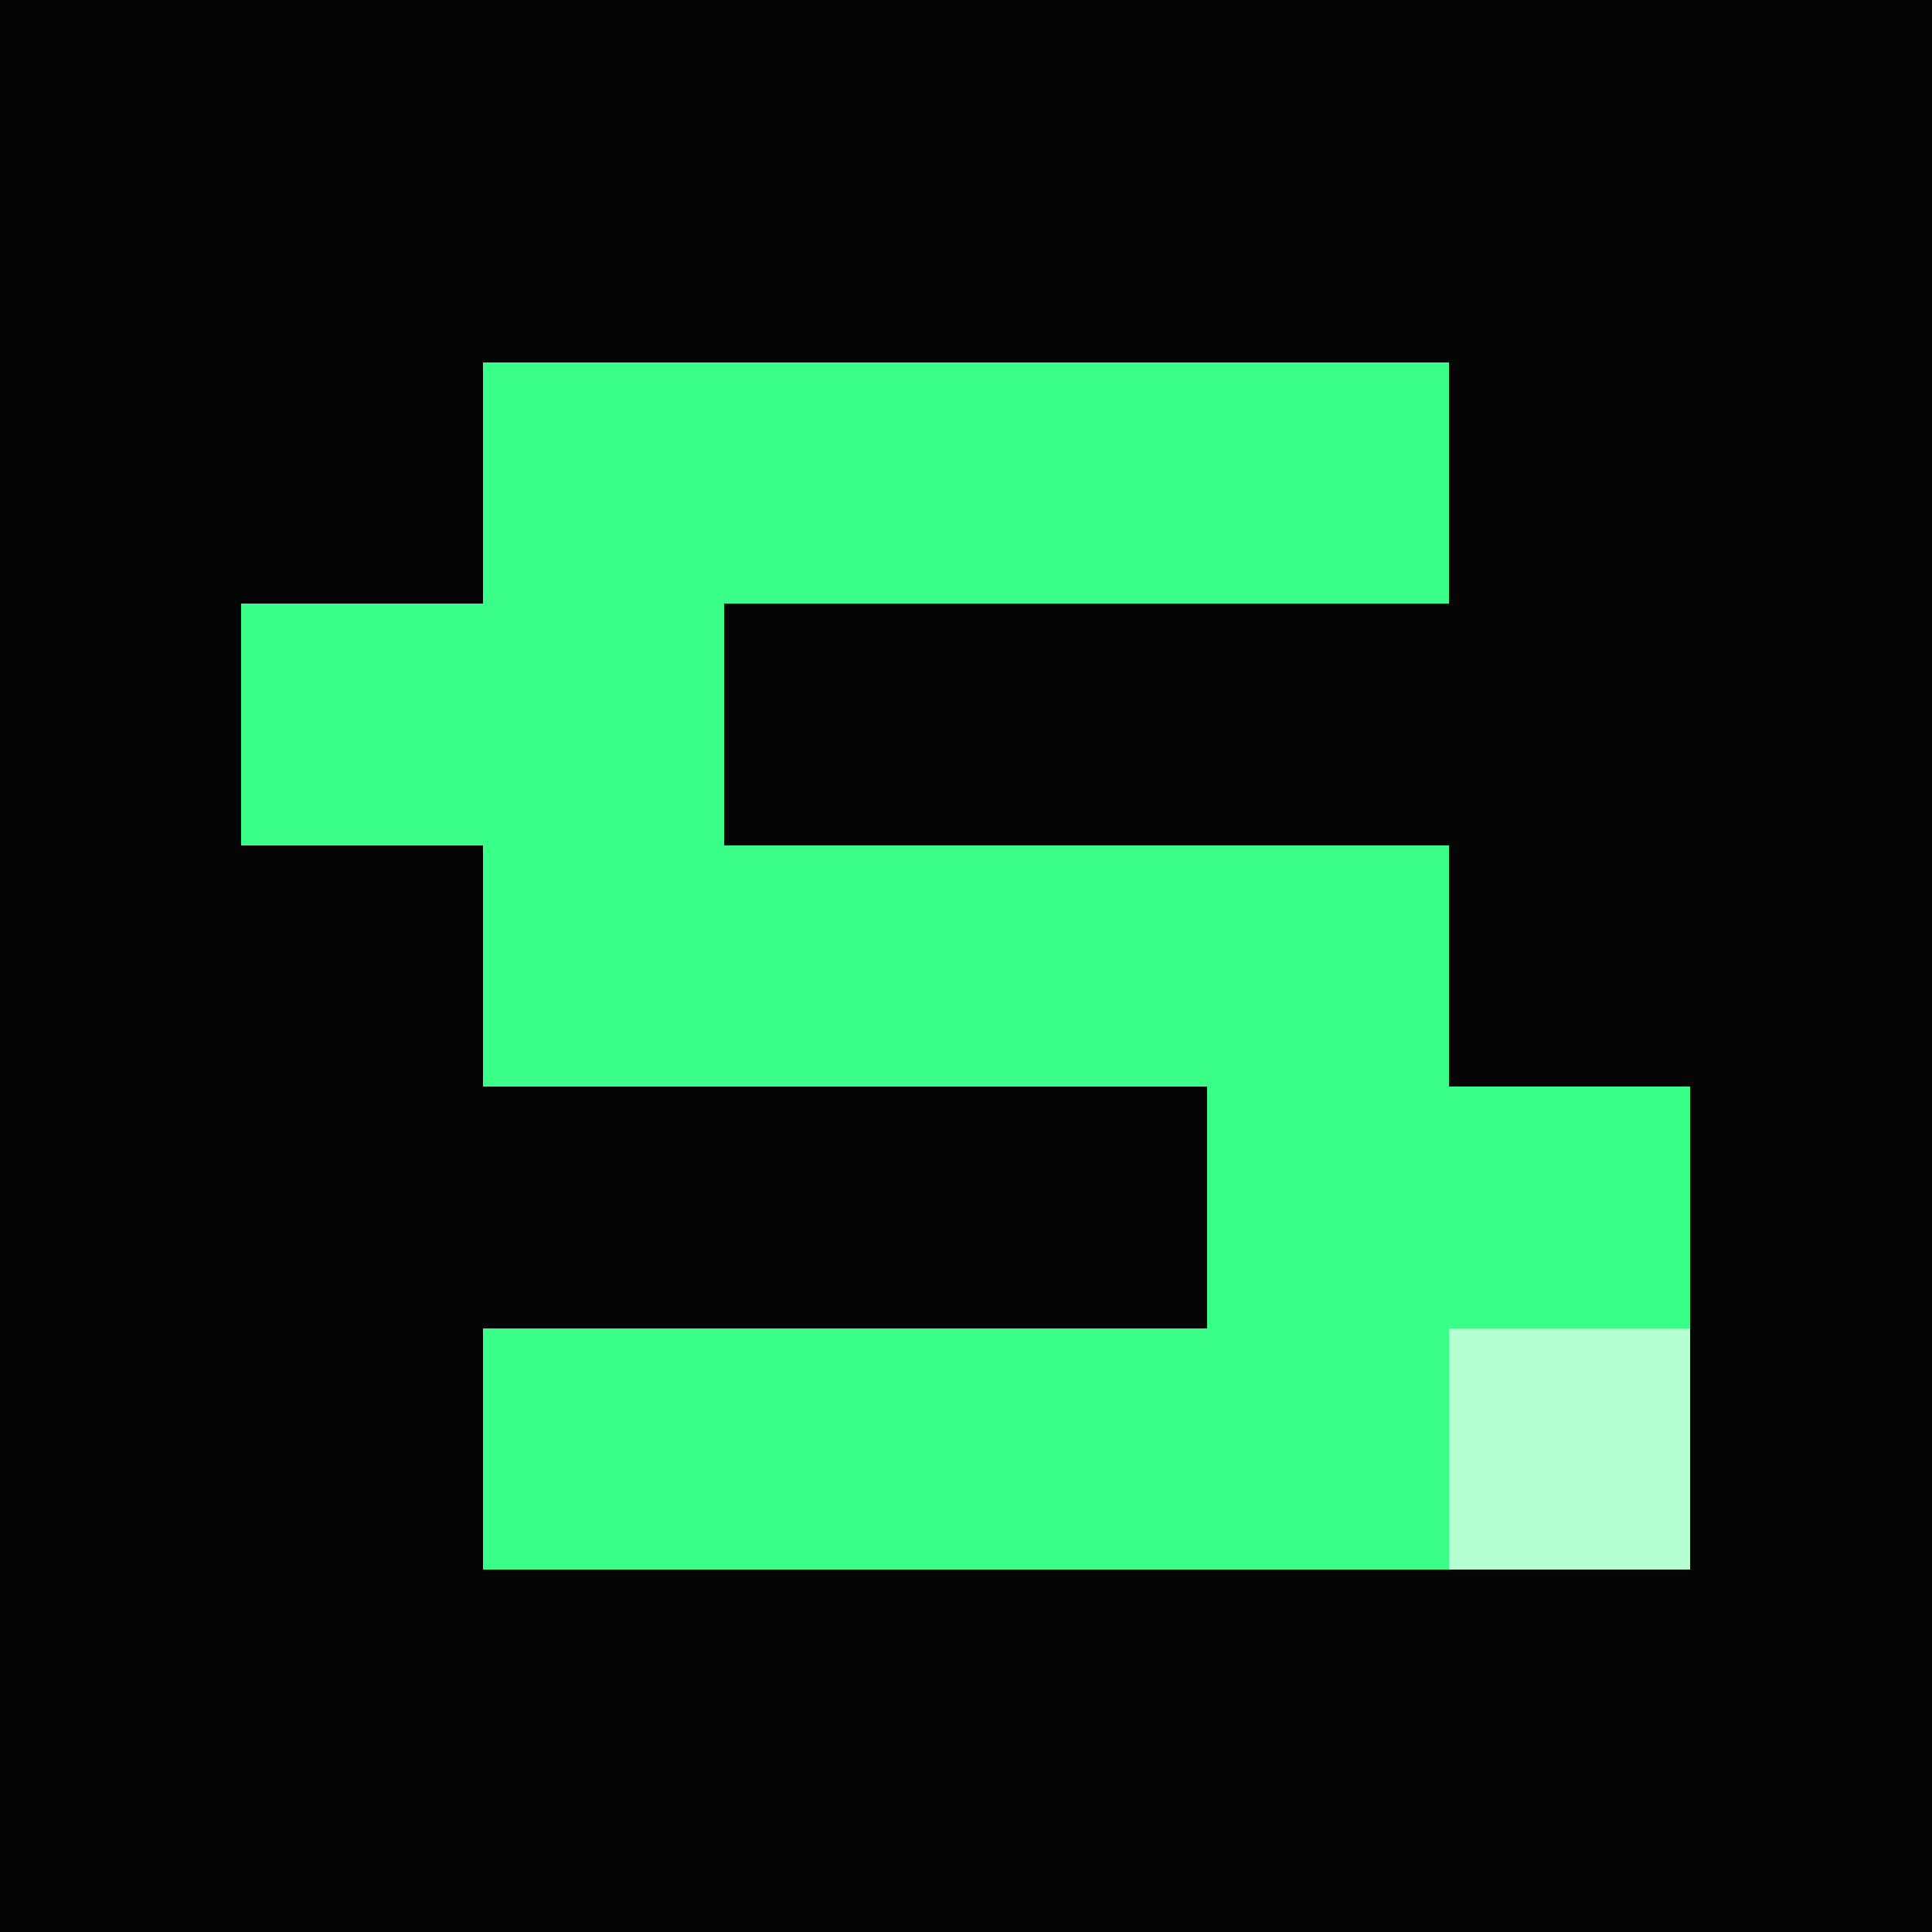
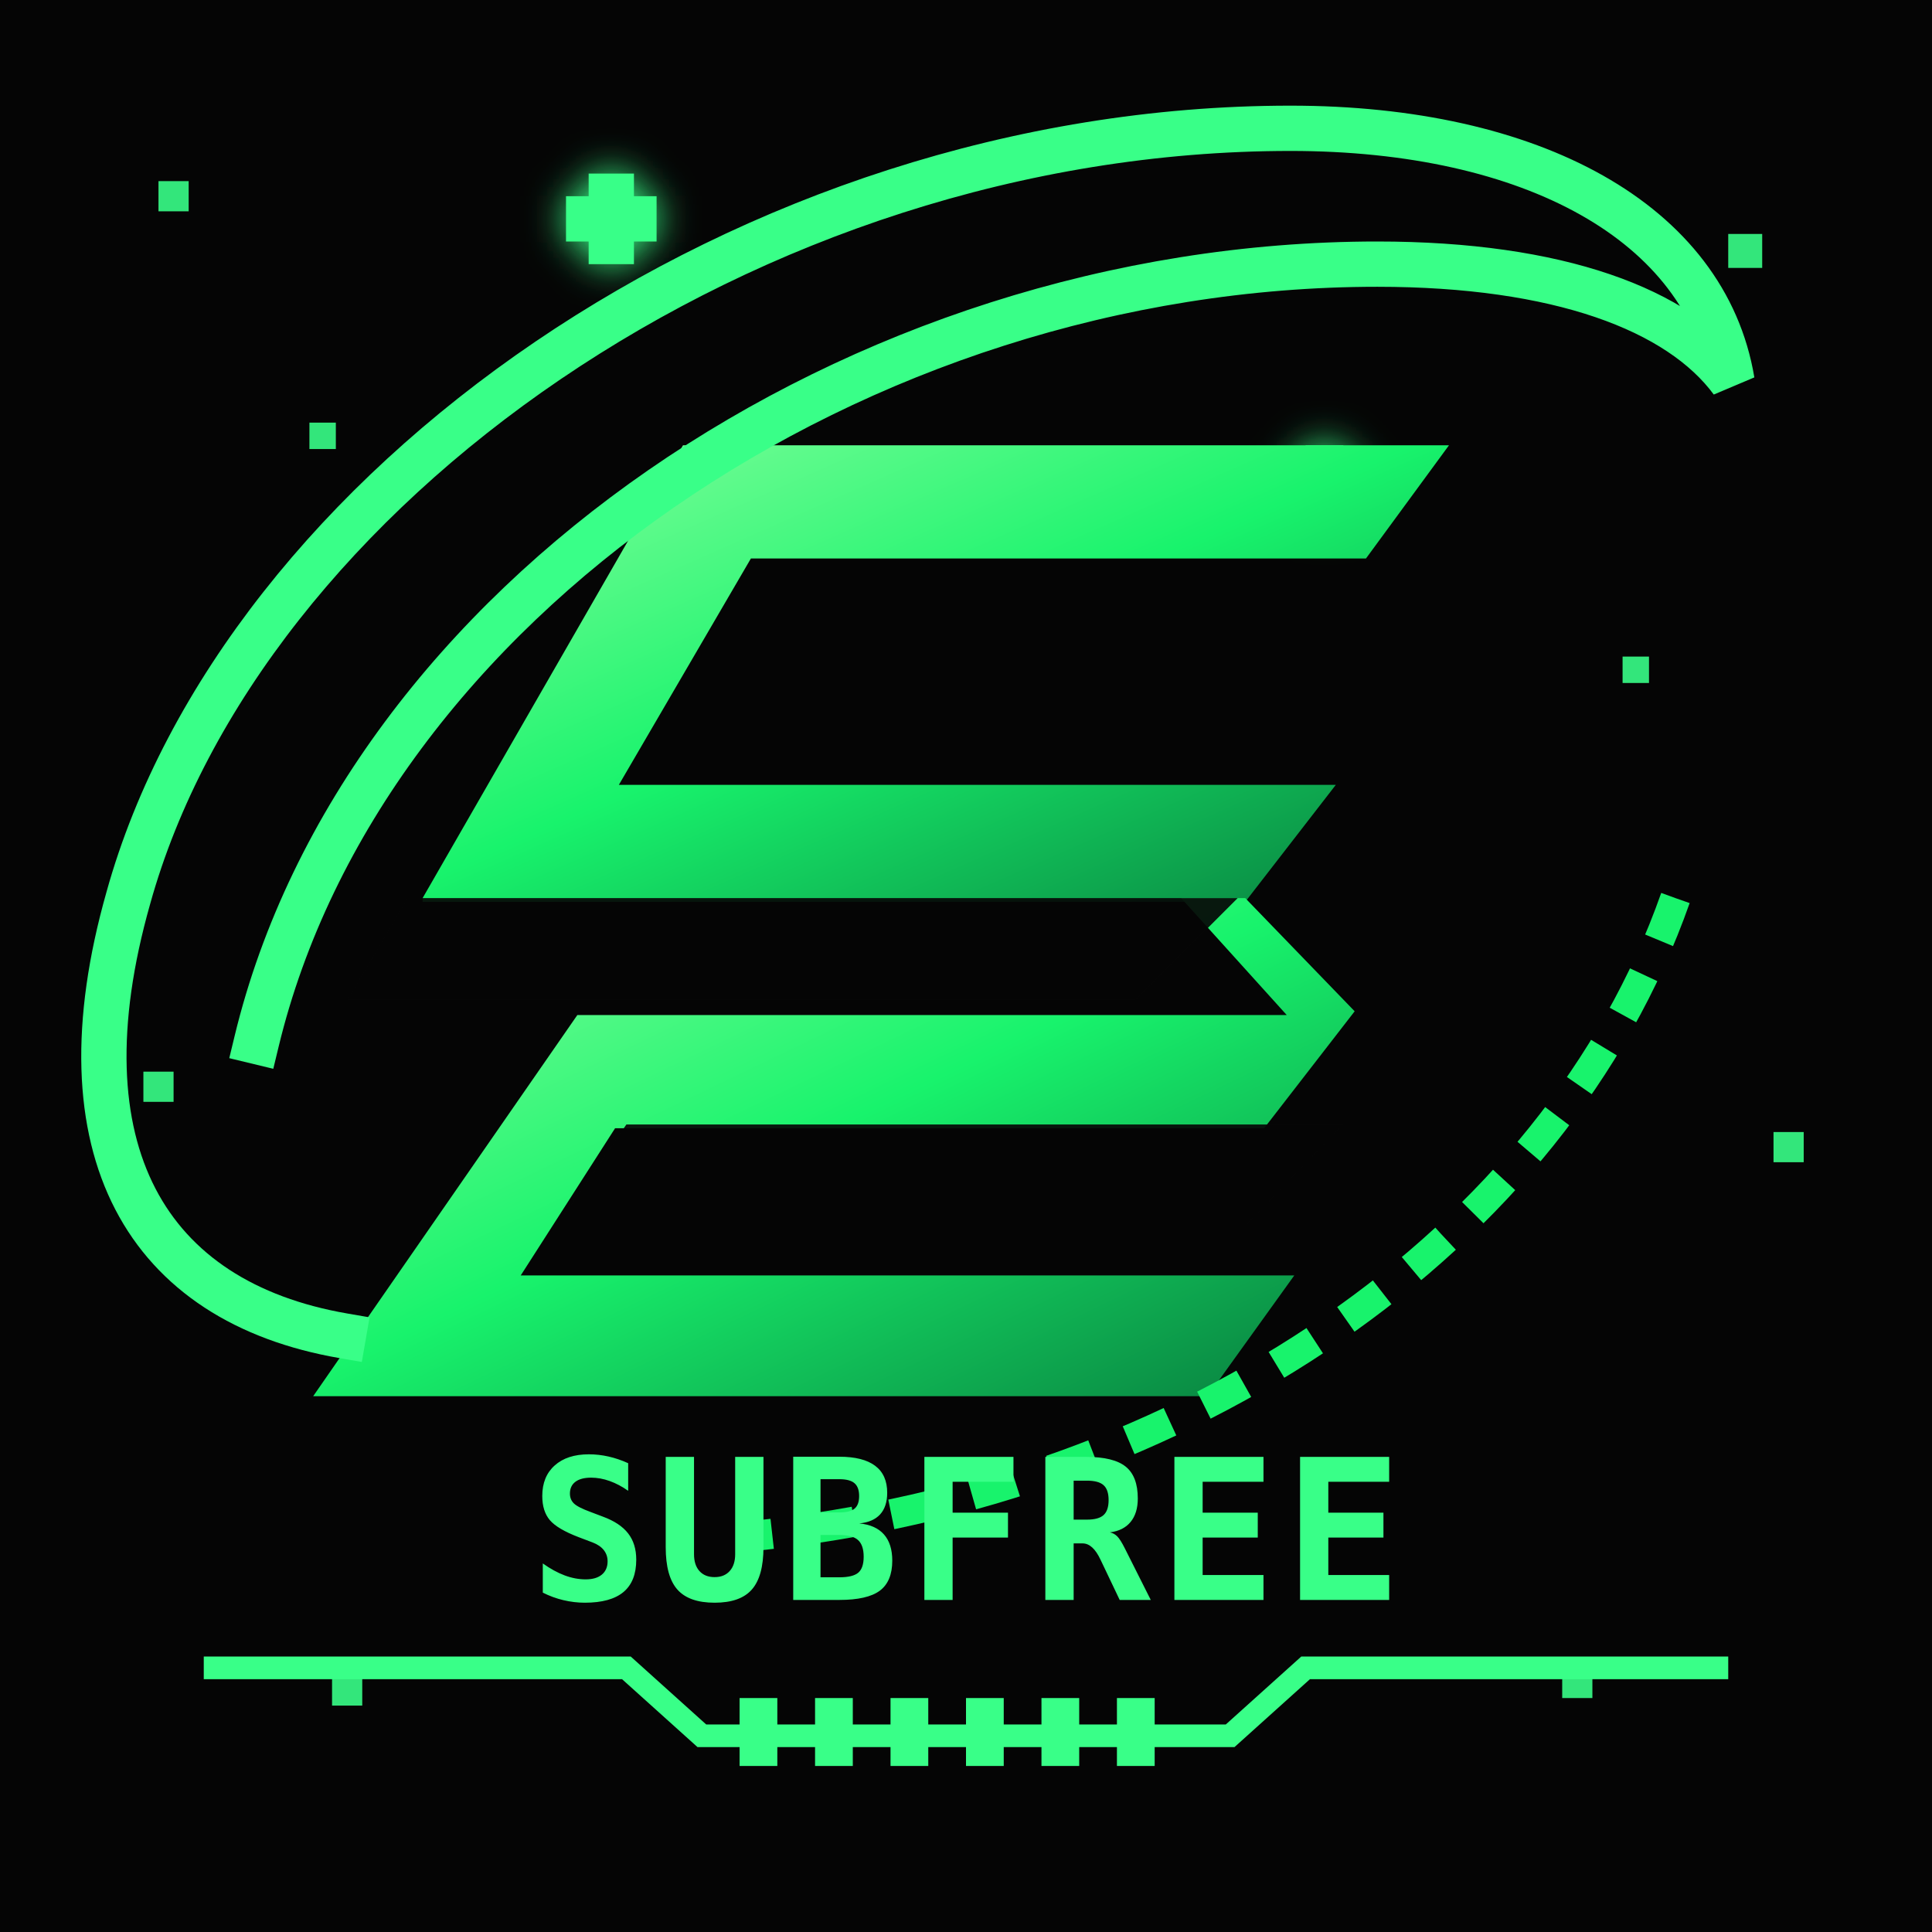
- <svg xmlns="http://www.w3.org/2000/svg" width="32" height="32" viewBox="0 0 32 32" shape-rendering="crispEdges">
-   <rect width="32" height="32" fill="#050505" />
-   <path fill="#39ff88" d="M8 6h16v4H8z M4 10h8v4H4z M8 14h16v4H8z M20 18h8v4h-8z M8 22h16v4H8z" />
-   <rect x="24" y="22" width="4" height="4" fill="#b6ffd2" />
+ <svg xmlns="http://www.w3.org/2000/svg" width="512" height="512" viewBox="0 0 512 512">
+   <defs>
+     <linearGradient id="green" x1="0" y1="0" x2="1" y2="1">
+       <stop offset="0" stop-color="#8aff9f" />
+       <stop offset=".48" stop-color="#18f36c" />
+       <stop offset="1" stop-color="#087c3e" />
+     </linearGradient>
+     <filter id="glow" x="-30%" y="-30%" width="160%" height="160%">
+       <feGaussianBlur stdDeviation="5" result="blur" />
+       <feMerge>
+         <feMergeNode in="blur" />
+         <feMergeNode in="SourceGraphic" />
+       </feMerge>
+     </filter>
+   </defs>
+   <rect width="512" height="512" fill="#050505" />
+   <g fill="#39ff88" opacity=".9">
+     <rect x="42" y="48" width="8" height="8" />
+     <rect x="82" y="112" width="7" height="7" />
+     <rect x="458" y="62" width="9" height="9" />
+     <rect x="430" y="174" width="7" height="7" />
+     <rect x="38" y="284" width="8" height="8" />
+     <rect x="470" y="300" width="8" height="8" />
+     <rect x="88" y="444" width="8" height="8" />
+     <rect x="414" y="442" width="8" height="8" />
+   </g>
+   <g fill="#39ff88" filter="url(#glow)">
+     <path d="M156 46h12v24h-12zM150 52h24v12h-24z" />
+     <path d="M346 118h10v20h-10zM341 123h20v10h-20z" />
+   </g>
+   <path d="M112 238 181 118h203l-22 30H199l-35 60h190l-24 31H112Z" fill="url(#green)" />
+   <path d="m112 238 218 0 29 30-24 31H163l-25 39h205l-23 32H83l70-101h188l-28-31H112Z" fill="url(#green)" />
+   <path d="M108 238h220l-27 27H92zM166 298h190l-28 29H146z" fill="#050505" opacity=".92" />
+   <path d="M68 276C96 160 227 70 365 70c48 0 80 12 94 31-7-42-53-67-117-67C198 34 64 130 34 238 15 305 39 345 91 354" fill="none" stroke="#39ff88" stroke-width="12" stroke-linecap="square" />
+   <path d="M444 238c-32 91-129 157-244 169" fill="none" stroke="#18f36c" stroke-width="8" stroke-dasharray="12 10" />
+   <g fill="#39ff88" font-family="monospace" font-weight="900" text-anchor="middle">
+     <text x="256" y="424" font-size="52" letter-spacing="2">SUBFREE</text>
+   </g>
+   <path d="M54 442h112l20 18h140l20-18h112" fill="none" stroke="#39ff88" stroke-width="6" />
+   <g fill="#39ff88">
+     <rect x="196" y="450" width="10" height="18" />
+     <rect x="216" y="450" width="10" height="18" />
+     <rect x="236" y="450" width="10" height="18" />
+     <rect x="256" y="450" width="10" height="18" />
+     <rect x="276" y="450" width="10" height="18" />
+     <rect x="296" y="450" width="10" height="18" />
+   </g>
</svg>
